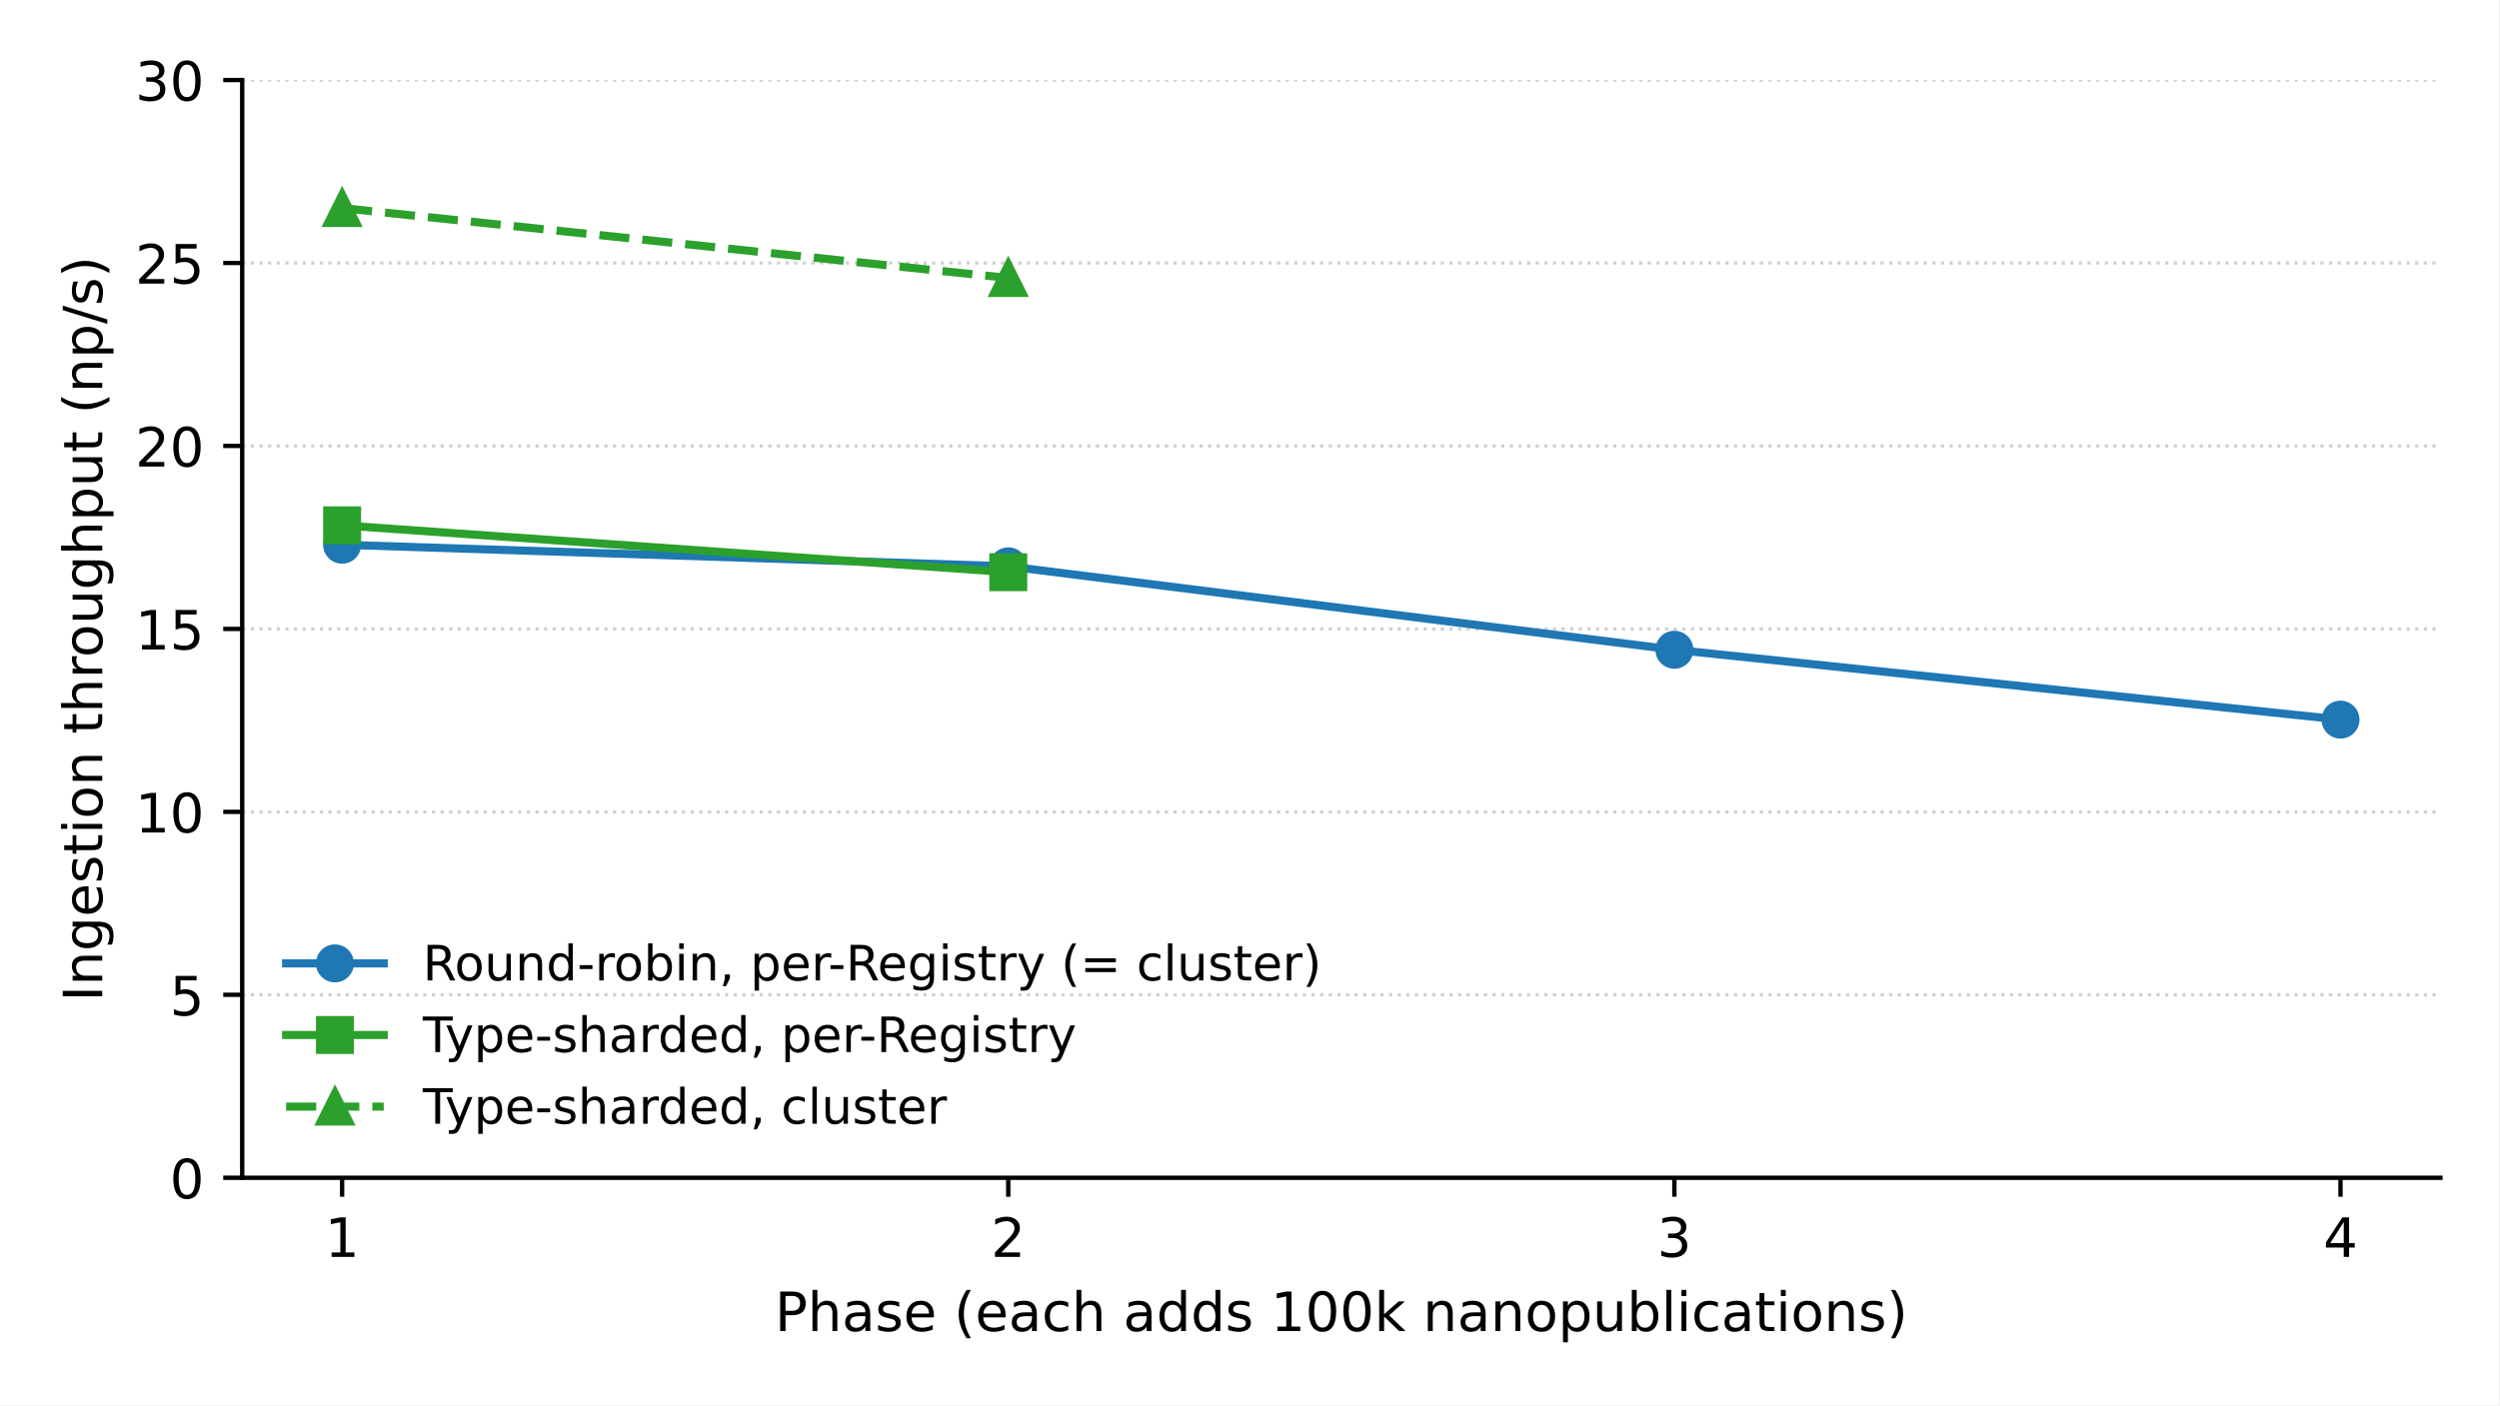
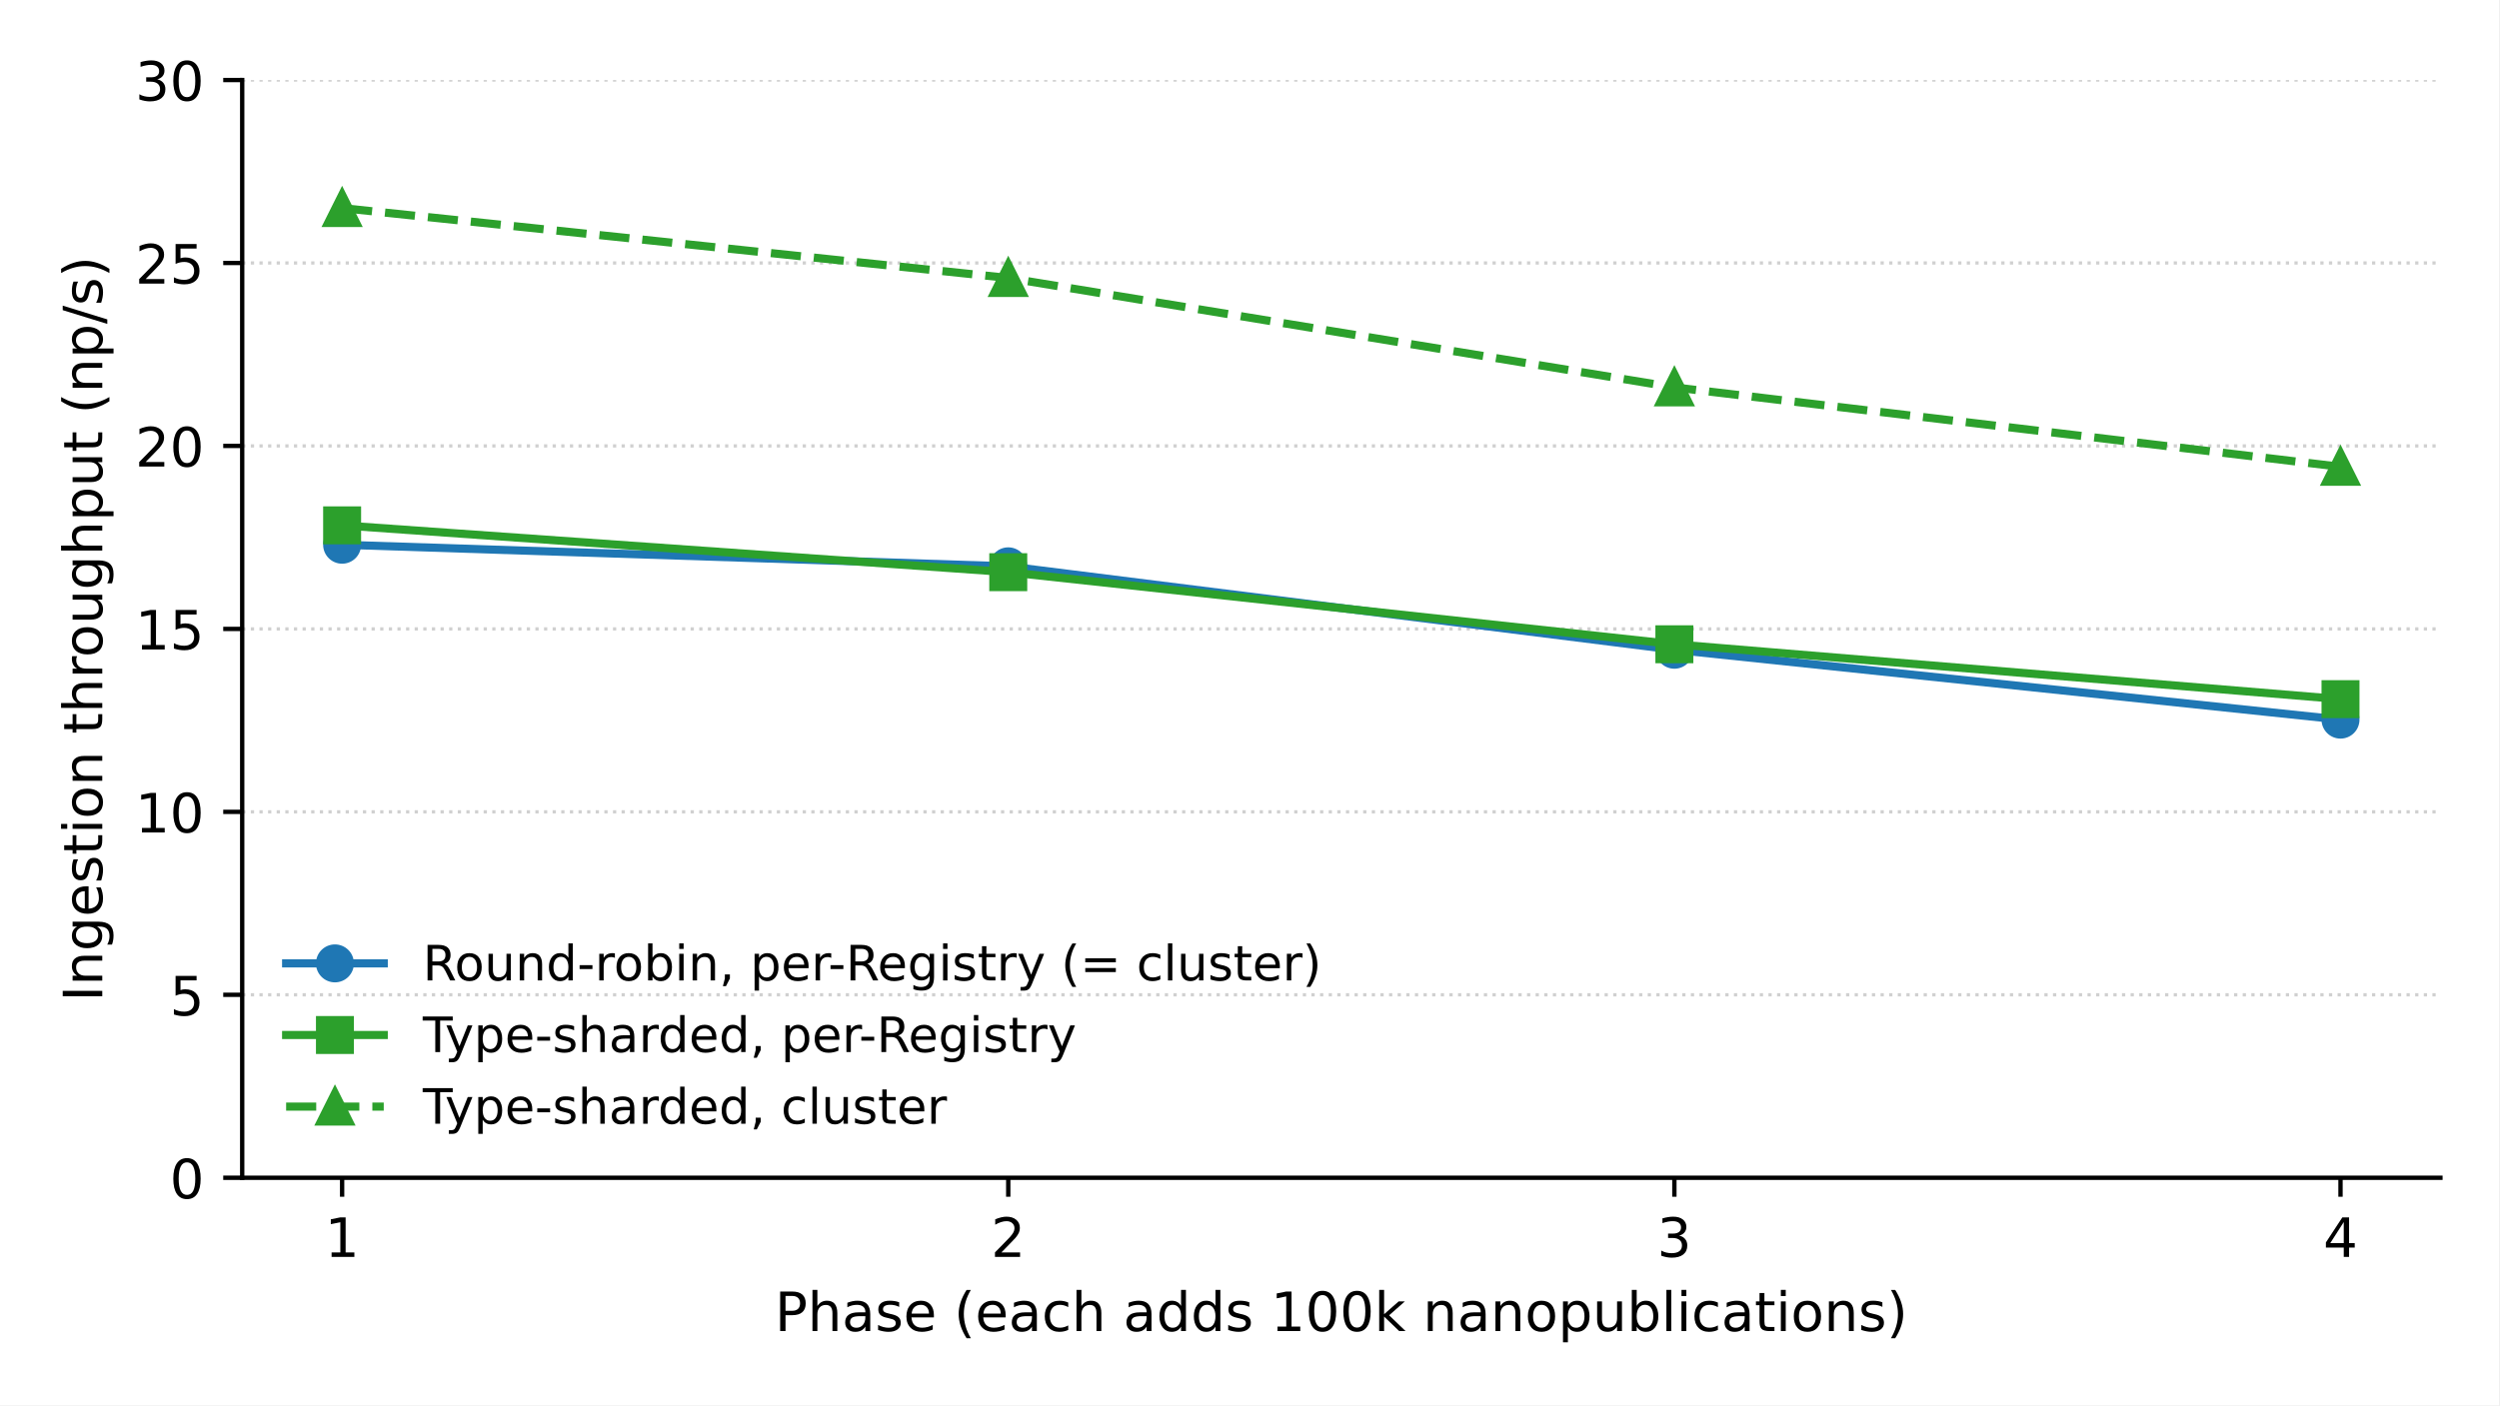
<svg xmlns="http://www.w3.org/2000/svg" xmlns:xlink="http://www.w3.org/1999/xlink" width="460.8pt" height="259.2pt" viewBox="0 0 460.8 259.2" version="1.1">
  <defs>
    <style type="text/css">*{stroke-linejoin: round; stroke-linecap: butt}</style>
  </defs>
  <g id="figure_1">
    <g id="patch_1">
      <path d="M 0 259.2  L 460.8 259.2  L 460.8 0  L 0 0  z " style="fill: #ffffff" />
    </g>
    <g id="axes_1">
      <g id="patch_2">
        <path d="M 44.66 217.24  L 450 217.24  L 450 14.76  L 44.66 14.76  z " style="fill: #ffffff" />
      </g>
      <g id="matplotlib.axis_1">
        <g id="xtick_1">
          <g id="line2d_1">
            <defs>
-               <path id="mf9df4bb911" d="M 0 0  L 0 3.5  " style="stroke: #000000; stroke-width: 0.8" />
-             </defs>
-             <g>
-               <use xlink:href="#mf9df4bb911" x="63.085" y="217.24" style="stroke: #000000; stroke-width: 0.8" />
+               <path id="mc27de981f2" d="M 0 0  L 0 3.5  " style="stroke: #000000; stroke-width: 0.8" />
+             </defs>
+             <g>
+               <use xlink:href="#mc27de981f2" x="63.085" y="217.24" style="stroke: #000000; stroke-width: 0.8" />
            </g>
          </g>
          <g id="text_1">
            <g transform="translate(59.90329 231.8384) scale(0.1 -0.1)">
              <defs>
                <path id="DejaVuSans-31" d="M 794 531  L 1825 531  L 1825 4091  L 703 3866  L 703 4441  L 1819 4666  L 2450 4666  L 2450 531  L 3481 531  L 3481 0  L 794 0  L 794 531  z " transform="scale(0.015625)" />
              </defs>
              <use xlink:href="#DejaVuSans-31" />
            </g>
          </g>
        </g>
        <g id="xtick_2">
          <g id="line2d_2">
            <g>
-               <use xlink:href="#mf9df4bb911" x="185.915" y="217.24" style="stroke: #000000; stroke-width: 0.8" />
+               <use xlink:href="#mc27de981f2" x="185.915" y="217.24" style="stroke: #000000; stroke-width: 0.8" />
            </g>
          </g>
          <g id="text_2">
            <g transform="translate(182.7336 231.8384) scale(0.1 -0.1)">
              <defs>
                <path id="DejaVuSans-32" d="M 1228 531  L 3431 531  L 3431 0  L 469 0  L 469 531  Q 828 903 1448 1529  Q 2069 2156 2228 2338  Q 2531 2678 2651 2914  Q 2772 3150 2772 3378  Q 2772 3750 2511 3984  Q 2250 4219 1831 4219  Q 1534 4219 1204 4116  Q 875 4013 500 3803  L 500 4441  Q 881 4594 1212 4672  Q 1544 4750 1819 4750  Q 2544 4750 2975 4387  Q 3406 4025 3406 3419  Q 3406 3131 3298 2873  Q 3191 2616 2906 2266  Q 2828 2175 2409 1742  Q 1991 1309 1228 531  z " transform="scale(0.015625)" />
              </defs>
              <use xlink:href="#DejaVuSans-32" />
            </g>
          </g>
        </g>
        <g id="xtick_3">
          <g id="line2d_3">
            <g>
-               <use xlink:href="#mf9df4bb911" x="308.745" y="217.24" style="stroke: #000000; stroke-width: 0.8" />
+               <use xlink:href="#mc27de981f2" x="308.745" y="217.24" style="stroke: #000000; stroke-width: 0.8" />
            </g>
          </g>
          <g id="text_3">
            <g transform="translate(305.5639 231.8384) scale(0.1 -0.1)">
              <defs>
                <path id="DejaVuSans-33" d="M 2597 2516  Q 3050 2419 3304 2112  Q 3559 1806 3559 1356  Q 3559 666 3084 287  Q 2609 -91 1734 -91  Q 1441 -91 1130 -33  Q 819 25 488 141  L 488 750  Q 750 597 1062 519  Q 1375 441 1716 441  Q 2309 441 2620 675  Q 2931 909 2931 1356  Q 2931 1769 2642 2001  Q 2353 2234 1838 2234  L 1294 2234  L 1294 2753  L 1863 2753  Q 2328 2753 2575 2939  Q 2822 3125 2822 3475  Q 2822 3834 2567 4026  Q 2313 4219 1838 4219  Q 1578 4219 1281 4162  Q 984 4106 628 3988  L 628 4550  Q 988 4650 1302 4700  Q 1616 4750 1894 4750  Q 2613 4750 3031 4423  Q 3450 4097 3450 3541  Q 3450 3153 3228 2886  Q 3006 2619 2597 2516  z " transform="scale(0.015625)" />
              </defs>
              <use xlink:href="#DejaVuSans-33" />
            </g>
          </g>
        </g>
        <g id="xtick_4">
          <g id="line2d_4">
            <g>
-               <use xlink:href="#mf9df4bb911" x="431.575" y="217.24" style="stroke: #000000; stroke-width: 0.8" />
+               <use xlink:href="#mc27de981f2" x="431.575" y="217.24" style="stroke: #000000; stroke-width: 0.8" />
            </g>
          </g>
          <g id="text_4">
            <g transform="translate(428.3942 231.8384) scale(0.1 -0.1)">
              <defs>
                <path id="DejaVuSans-34" d="M 2419 4116  L 825 1625  L 2419 1625  L 2419 4116  z M 2253 4666  L 3047 4666  L 3047 1625  L 3713 1625  L 3713 1100  L 3047 1100  L 3047 0  L 2419 0  L 2419 1100  L 313 1100  L 313 1709  L 2253 4666  z " transform="scale(0.015625)" />
              </defs>
              <use xlink:href="#DejaVuSans-34" />
            </g>
          </g>
        </g>
        <g id="text_5">
          <g transform="translate(142.8769 245.5166) scale(0.1 -0.1)">
            <defs>
              <path id="DejaVuSans-50" d="M 1259 4147  L 1259 2394  L 2053 2394  Q 2494 2394 2734 2622  Q 2975 2850 2975 3272  Q 2975 3691 2734 3919  Q 2494 4147 2053 4147  L 1259 4147  z M 628 4666  L 2053 4666  Q 2838 4666 3239 4311  Q 3641 3956 3641 3272  Q 3641 2581 3239 2228  Q 2838 1875 2053 1875  L 1259 1875  L 1259 0  L 628 0  L 628 4666  z " transform="scale(0.015625)" />
              <path id="DejaVuSans-68" d="M 3513 2113  L 3513 0  L 2938 0  L 2938 2094  Q 2938 2591 2744 2837  Q 2550 3084 2163 3084  Q 1697 3084 1428 2787  Q 1159 2491 1159 1978  L 1159 0  L 581 0  L 581 4863  L 1159 4863  L 1159 2956  Q 1366 3272 1645 3428  Q 1925 3584 2291 3584  Q 2894 3584 3203 3211  Q 3513 2838 3513 2113  z " transform="scale(0.015625)" />
              <path id="DejaVuSans-61" d="M 2194 1759  Q 1497 1759 1228 1600  Q 959 1441 959 1056  Q 959 750 1161 570  Q 1363 391 1709 391  Q 2188 391 2477 730  Q 2766 1069 2766 1631  L 2766 1759  L 2194 1759  z M 3341 1997  L 3341 0  L 2766 0  L 2766 531  Q 2569 213 2275 61  Q 1981 -91 1556 -91  Q 1019 -91 701 211  Q 384 513 384 1019  Q 384 1609 779 1909  Q 1175 2209 1959 2209  L 2766 2209  L 2766 2266  Q 2766 2663 2505 2880  Q 2244 3097 1772 3097  Q 1472 3097 1187 3025  Q 903 2953 641 2809  L 641 3341  Q 956 3463 1253 3523  Q 1550 3584 1831 3584  Q 2591 3584 2966 3190  Q 3341 2797 3341 1997  z " transform="scale(0.015625)" />
              <path id="DejaVuSans-73" d="M 2834 3397  L 2834 2853  Q 2591 2978 2328 3040  Q 2066 3103 1784 3103  Q 1356 3103 1142 2972  Q 928 2841 928 2578  Q 928 2378 1081 2264  Q 1234 2150 1697 2047  L 1894 2003  Q 2506 1872 2764 1633  Q 3022 1394 3022 966  Q 3022 478 2636 193  Q 2250 -91 1575 -91  Q 1294 -91 989 -36  Q 684 19 347 128  L 347 722  Q 666 556 975 473  Q 1284 391 1588 391  Q 1994 391 2212 530  Q 2431 669 2431 922  Q 2431 1156 2273 1281  Q 2116 1406 1581 1522  L 1381 1569  Q 847 1681 609 1914  Q 372 2147 372 2553  Q 372 3047 722 3315  Q 1072 3584 1716 3584  Q 2034 3584 2315 3537  Q 2597 3491 2834 3397  z " transform="scale(0.015625)" />
              <path id="DejaVuSans-65" d="M 3597 1894  L 3597 1613  L 953 1613  Q 991 1019 1311 708  Q 1631 397 2203 397  Q 2534 397 2845 478  Q 3156 559 3463 722  L 3463 178  Q 3153 47 2828 -22  Q 2503 -91 2169 -91  Q 1331 -91 842 396  Q 353 884 353 1716  Q 353 2575 817 3079  Q 1281 3584 2069 3584  Q 2775 3584 3186 3129  Q 3597 2675 3597 1894  z M 3022 2063  Q 3016 2534 2758 2815  Q 2500 3097 2075 3097  Q 1594 3097 1305 2825  Q 1016 2553 972 2059  L 3022 2063  z " transform="scale(0.015625)" />
              <path id="DejaVuSans-20" transform="scale(0.015625)" />
              <path id="DejaVuSans-28" d="M 1984 4856  Q 1566 4138 1362 3434  Q 1159 2731 1159 2009  Q 1159 1288 1364 580  Q 1569 -128 1984 -844  L 1484 -844  Q 1016 -109 783 600  Q 550 1309 550 2009  Q 550 2706 781 3412  Q 1013 4119 1484 4856  L 1984 4856  z " transform="scale(0.015625)" />
              <path id="DejaVuSans-63" d="M 3122 3366  L 3122 2828  Q 2878 2963 2633 3030  Q 2388 3097 2138 3097  Q 1578 3097 1268 2742  Q 959 2388 959 1747  Q 959 1106 1268 751  Q 1578 397 2138 397  Q 2388 397 2633 464  Q 2878 531 3122 666  L 3122 134  Q 2881 22 2623 -34  Q 2366 -91 2075 -91  Q 1284 -91 818 406  Q 353 903 353 1747  Q 353 2603 823 3093  Q 1294 3584 2113 3584  Q 2378 3584 2631 3529  Q 2884 3475 3122 3366  z " transform="scale(0.015625)" />
              <path id="DejaVuSans-64" d="M 2906 2969  L 2906 4863  L 3481 4863  L 3481 0  L 2906 0  L 2906 525  Q 2725 213 2448 61  Q 2172 -91 1784 -91  Q 1150 -91 751 415  Q 353 922 353 1747  Q 353 2572 751 3078  Q 1150 3584 1784 3584  Q 2172 3584 2448 3432  Q 2725 3281 2906 2969  z M 947 1747  Q 947 1113 1208 752  Q 1469 391 1925 391  Q 2381 391 2643 752  Q 2906 1113 2906 1747  Q 2906 2381 2643 2742  Q 2381 3103 1925 3103  Q 1469 3103 1208 2742  Q 947 2381 947 1747  z " transform="scale(0.015625)" />
              <path id="DejaVuSans-30" d="M 2034 4250  Q 1547 4250 1301 3770  Q 1056 3291 1056 2328  Q 1056 1369 1301 889  Q 1547 409 2034 409  Q 2525 409 2770 889  Q 3016 1369 3016 2328  Q 3016 3291 2770 3770  Q 2525 4250 2034 4250  z M 2034 4750  Q 2819 4750 3233 4129  Q 3647 3509 3647 2328  Q 3647 1150 3233 529  Q 2819 -91 2034 -91  Q 1250 -91 836 529  Q 422 1150 422 2328  Q 422 3509 836 4129  Q 1250 4750 2034 4750  z " transform="scale(0.015625)" />
              <path id="DejaVuSans-6b" d="M 581 4863  L 1159 4863  L 1159 1991  L 2875 3500  L 3609 3500  L 1753 1863  L 3688 0  L 2938 0  L 1159 1709  L 1159 0  L 581 0  L 581 4863  z " transform="scale(0.015625)" />
              <path id="DejaVuSans-6e" d="M 3513 2113  L 3513 0  L 2938 0  L 2938 2094  Q 2938 2591 2744 2837  Q 2550 3084 2163 3084  Q 1697 3084 1428 2787  Q 1159 2491 1159 1978  L 1159 0  L 581 0  L 581 3500  L 1159 3500  L 1159 2956  Q 1366 3272 1645 3428  Q 1925 3584 2291 3584  Q 2894 3584 3203 3211  Q 3513 2838 3513 2113  z " transform="scale(0.015625)" />
              <path id="DejaVuSans-6f" d="M 1959 3097  Q 1497 3097 1228 2736  Q 959 2375 959 1747  Q 959 1119 1226 758  Q 1494 397 1959 397  Q 2419 397 2687 759  Q 2956 1122 2956 1747  Q 2956 2369 2687 2733  Q 2419 3097 1959 3097  z M 1959 3584  Q 2709 3584 3137 3096  Q 3566 2609 3566 1747  Q 3566 888 3137 398  Q 2709 -91 1959 -91  Q 1206 -91 779 398  Q 353 888 353 1747  Q 353 2609 779 3096  Q 1206 3584 1959 3584  z " transform="scale(0.015625)" />
              <path id="DejaVuSans-70" d="M 1159 525  L 1159 -1331  L 581 -1331  L 581 3500  L 1159 3500  L 1159 2969  Q 1341 3281 1617 3432  Q 1894 3584 2278 3584  Q 2916 3584 3314 3078  Q 3713 2572 3713 1747  Q 3713 922 3314 415  Q 2916 -91 2278 -91  Q 1894 -91 1617 61  Q 1341 213 1159 525  z M 3116 1747  Q 3116 2381 2855 2742  Q 2594 3103 2138 3103  Q 1681 3103 1420 2742  Q 1159 2381 1159 1747  Q 1159 1113 1420 752  Q 1681 391 2138 391  Q 2594 391 2855 752  Q 3116 1113 3116 1747  z " transform="scale(0.015625)" />
              <path id="DejaVuSans-75" d="M 544 1381  L 544 3500  L 1119 3500  L 1119 1403  Q 1119 906 1312 657  Q 1506 409 1894 409  Q 2359 409 2629 706  Q 2900 1003 2900 1516  L 2900 3500  L 3475 3500  L 3475 0  L 2900 0  L 2900 538  Q 2691 219 2414 64  Q 2138 -91 1772 -91  Q 1169 -91 856 284  Q 544 659 544 1381  z M 1991 3584  L 1991 3584  z " transform="scale(0.015625)" />
              <path id="DejaVuSans-62" d="M 3116 1747  Q 3116 2381 2855 2742  Q 2594 3103 2138 3103  Q 1681 3103 1420 2742  Q 1159 2381 1159 1747  Q 1159 1113 1420 752  Q 1681 391 2138 391  Q 2594 391 2855 752  Q 3116 1113 3116 1747  z M 1159 2969  Q 1341 3281 1617 3432  Q 1894 3584 2278 3584  Q 2916 3584 3314 3078  Q 3713 2572 3713 1747  Q 3713 922 3314 415  Q 2916 -91 2278 -91  Q 1894 -91 1617 61  Q 1341 213 1159 525  L 1159 0  L 581 0  L 581 4863  L 1159 4863  L 1159 2969  z " transform="scale(0.015625)" />
              <path id="DejaVuSans-6c" d="M 603 4863  L 1178 4863  L 1178 0  L 603 0  L 603 4863  z " transform="scale(0.015625)" />
              <path id="DejaVuSans-69" d="M 603 3500  L 1178 3500  L 1178 0  L 603 0  L 603 3500  z M 603 4863  L 1178 4863  L 1178 4134  L 603 4134  L 603 4863  z " transform="scale(0.015625)" />
              <path id="DejaVuSans-74" d="M 1172 4494  L 1172 3500  L 2356 3500  L 2356 3053  L 1172 3053  L 1172 1153  Q 1172 725 1289 603  Q 1406 481 1766 481  L 2356 481  L 2356 0  L 1766 0  Q 1100 0 847 248  Q 594 497 594 1153  L 594 3053  L 172 3053  L 172 3500  L 594 3500  L 594 4494  L 1172 4494  z " transform="scale(0.015625)" />
              <path id="DejaVuSans-29" d="M 513 4856  L 1013 4856  Q 1481 4119 1714 3412  Q 1947 2706 1947 2009  Q 1947 1309 1714 600  Q 1481 -109 1013 -844  L 513 -844  Q 928 -128 1133 580  Q 1338 1288 1338 2009  Q 1338 2731 1133 3434  Q 928 4138 513 4856  z " transform="scale(0.015625)" />
            </defs>
            <use xlink:href="#DejaVuSans-50" />
            <use xlink:href="#DejaVuSans-68" transform="translate(60.30273 0)" />
            <use xlink:href="#DejaVuSans-61" transform="translate(123.6816 0)" />
            <use xlink:href="#DejaVuSans-73" transform="translate(184.9609 0)" />
            <use xlink:href="#DejaVuSans-65" transform="translate(237.0605 0)" />
            <use xlink:href="#DejaVuSans-20" transform="translate(298.584 0)" />
            <use xlink:href="#DejaVuSans-28" transform="translate(330.3711 0)" />
            <use xlink:href="#DejaVuSans-65" transform="translate(369.3848 0)" />
            <use xlink:href="#DejaVuSans-61" transform="translate(430.9082 0)" />
            <use xlink:href="#DejaVuSans-63" transform="translate(492.1875 0)" />
            <use xlink:href="#DejaVuSans-68" transform="translate(547.168 0)" />
            <use xlink:href="#DejaVuSans-20" transform="translate(610.5469 0)" />
            <use xlink:href="#DejaVuSans-61" transform="translate(642.334 0)" />
            <use xlink:href="#DejaVuSans-64" transform="translate(703.6133 0)" />
            <use xlink:href="#DejaVuSans-64" transform="translate(767.0898 0)" />
            <use xlink:href="#DejaVuSans-73" transform="translate(830.5664 0)" />
            <use xlink:href="#DejaVuSans-20" transform="translate(882.666 0)" />
            <use xlink:href="#DejaVuSans-31" transform="translate(914.4531 0)" />
            <use xlink:href="#DejaVuSans-30" transform="translate(978.0762 0)" />
            <use xlink:href="#DejaVuSans-30" transform="translate(1041.699 0)" />
            <use xlink:href="#DejaVuSans-6b" transform="translate(1105.322 0)" />
            <use xlink:href="#DejaVuSans-20" transform="translate(1163.232 0)" />
            <use xlink:href="#DejaVuSans-6e" transform="translate(1195.02 0)" />
            <use xlink:href="#DejaVuSans-61" transform="translate(1258.398 0)" />
            <use xlink:href="#DejaVuSans-6e" transform="translate(1319.678 0)" />
            <use xlink:href="#DejaVuSans-6f" transform="translate(1383.057 0)" />
            <use xlink:href="#DejaVuSans-70" transform="translate(1444.238 0)" />
            <use xlink:href="#DejaVuSans-75" transform="translate(1507.715 0)" />
            <use xlink:href="#DejaVuSans-62" transform="translate(1571.094 0)" />
            <use xlink:href="#DejaVuSans-6c" transform="translate(1634.57 0)" />
            <use xlink:href="#DejaVuSans-69" transform="translate(1662.354 0)" />
            <use xlink:href="#DejaVuSans-63" transform="translate(1690.137 0)" />
            <use xlink:href="#DejaVuSans-61" transform="translate(1745.117 0)" />
            <use xlink:href="#DejaVuSans-74" transform="translate(1806.396 0)" />
            <use xlink:href="#DejaVuSans-69" transform="translate(1845.605 0)" />
            <use xlink:href="#DejaVuSans-6f" transform="translate(1873.389 0)" />
            <use xlink:href="#DejaVuSans-6e" transform="translate(1934.57 0)" />
            <use xlink:href="#DejaVuSans-73" transform="translate(1997.949 0)" />
            <use xlink:href="#DejaVuSans-29" transform="translate(2050.049 0)" />
          </g>
        </g>
      </g>
      <g id="matplotlib.axis_2">
        <g id="ytick_1">
          <g id="line2d_5">
-             <path d="M 44.66 217.24  L 450 217.24  " clip-path="url(#p69d60e2bae)" style="fill: none; stroke-dasharray: 0.6,0.99; stroke-dashoffset: 0; stroke: #b0b0b0; stroke-opacity: 0.6; stroke-width: 0.6" />
+             <path d="M 44.66 217.24  L 450 217.24  " clip-path="url(#p8d5cbfcfb1)" style="fill: none; stroke-dasharray: 0.6,0.99; stroke-dashoffset: 0; stroke: #b0b0b0; stroke-opacity: 0.6; stroke-width: 0.6" />
          </g>
          <g id="line2d_6">
            <defs>
-               <path id="m7efb189cf4" d="M 0 0  L -3.5 0  " style="stroke: #000000; stroke-width: 0.8" />
-             </defs>
-             <g>
-               <use xlink:href="#m7efb189cf4" x="44.66" y="217.24" style="stroke: #000000; stroke-width: 0.8" />
+               <path id="m006fb1b60b" d="M 0 0  L -3.5 0  " style="stroke: #000000; stroke-width: 0.8" />
+             </defs>
+             <g>
+               <use xlink:href="#m006fb1b60b" x="44.66" y="217.24" style="stroke: #000000; stroke-width: 0.8" />
            </g>
          </g>
          <g id="text_6">
            <g transform="translate(31.2975 221.0392) scale(0.1 -0.1)">
              <use xlink:href="#DejaVuSans-30" />
            </g>
          </g>
        </g>
        <g id="ytick_2">
          <g id="line2d_7">
-             <path d="M 44.66 183.493  L 450 183.493  " clip-path="url(#p69d60e2bae)" style="fill: none; stroke-dasharray: 0.6,0.99; stroke-dashoffset: 0; stroke: #b0b0b0; stroke-opacity: 0.6; stroke-width: 0.6" />
+             <path d="M 44.66 183.493  L 450 183.493  " clip-path="url(#p8d5cbfcfb1)" style="fill: none; stroke-dasharray: 0.6,0.99; stroke-dashoffset: 0; stroke: #b0b0b0; stroke-opacity: 0.6; stroke-width: 0.6" />
          </g>
          <g id="line2d_8">
            <g>
-               <use xlink:href="#m7efb189cf4" x="44.66" y="183.493" style="stroke: #000000; stroke-width: 0.8" />
+               <use xlink:href="#m006fb1b60b" x="44.66" y="183.493" style="stroke: #000000; stroke-width: 0.8" />
            </g>
          </g>
          <g id="text_7">
            <g transform="translate(31.2975 187.2926) scale(0.1 -0.1)">
              <defs>
                <path id="DejaVuSans-35" d="M 691 4666  L 3169 4666  L 3169 4134  L 1269 4134  L 1269 2991  Q 1406 3038 1543 3061  Q 1681 3084 1819 3084  Q 2600 3084 3056 2656  Q 3513 2228 3513 1497  Q 3513 744 3044 326  Q 2575 -91 1722 -91  Q 1428 -91 1123 -41  Q 819 9 494 109  L 494 744  Q 775 591 1075 516  Q 1375 441 1709 441  Q 2250 441 2565 725  Q 2881 1009 2881 1497  Q 2881 1984 2565 2268  Q 2250 2553 1709 2553  Q 1456 2553 1204 2497  Q 953 2441 691 2322  L 691 4666  z " transform="scale(0.015625)" />
              </defs>
              <use xlink:href="#DejaVuSans-35" />
            </g>
          </g>
        </g>
        <g id="ytick_3">
          <g id="line2d_9">
-             <path d="M 44.66 149.747  L 450 149.747  " clip-path="url(#p69d60e2bae)" style="fill: none; stroke-dasharray: 0.6,0.99; stroke-dashoffset: 0; stroke: #b0b0b0; stroke-opacity: 0.6; stroke-width: 0.6" />
+             <path d="M 44.66 149.747  L 450 149.747  " clip-path="url(#p8d5cbfcfb1)" style="fill: none; stroke-dasharray: 0.6,0.99; stroke-dashoffset: 0; stroke: #b0b0b0; stroke-opacity: 0.6; stroke-width: 0.6" />
          </g>
          <g id="line2d_10">
            <g>
-               <use xlink:href="#m7efb189cf4" x="44.66" y="149.747" style="stroke: #000000; stroke-width: 0.8" />
+               <use xlink:href="#m006fb1b60b" x="44.66" y="149.747" style="stroke: #000000; stroke-width: 0.8" />
            </g>
          </g>
          <g id="text_8">
            <g transform="translate(24.935 153.5459) scale(0.1 -0.1)">
              <use xlink:href="#DejaVuSans-31" />
              <use xlink:href="#DejaVuSans-30" transform="translate(63.62305 0)" />
            </g>
          </g>
        </g>
        <g id="ytick_4">
          <g id="line2d_11">
-             <path d="M 44.66 116  L 450 116  " clip-path="url(#p69d60e2bae)" style="fill: none; stroke-dasharray: 0.6,0.99; stroke-dashoffset: 0; stroke: #b0b0b0; stroke-opacity: 0.6; stroke-width: 0.6" />
+             <path d="M 44.66 116  L 450 116  " clip-path="url(#p8d5cbfcfb1)" style="fill: none; stroke-dasharray: 0.6,0.99; stroke-dashoffset: 0; stroke: #b0b0b0; stroke-opacity: 0.6; stroke-width: 0.6" />
          </g>
          <g id="line2d_12">
            <g>
-               <use xlink:href="#m7efb189cf4" x="44.66" y="116" style="stroke: #000000; stroke-width: 0.8" />
+               <use xlink:href="#m006fb1b60b" x="44.66" y="116" style="stroke: #000000; stroke-width: 0.8" />
            </g>
          </g>
          <g id="text_9">
            <g transform="translate(24.935 119.7992) scale(0.1 -0.1)">
              <use xlink:href="#DejaVuSans-31" />
              <use xlink:href="#DejaVuSans-35" transform="translate(63.62305 0)" />
            </g>
          </g>
        </g>
        <g id="ytick_5">
          <g id="line2d_13">
-             <path d="M 44.66 82.253  L 450 82.253  " clip-path="url(#p69d60e2bae)" style="fill: none; stroke-dasharray: 0.6,0.99; stroke-dashoffset: 0; stroke: #b0b0b0; stroke-opacity: 0.6; stroke-width: 0.6" />
+             <path d="M 44.66 82.253  L 450 82.253  " clip-path="url(#p8d5cbfcfb1)" style="fill: none; stroke-dasharray: 0.6,0.99; stroke-dashoffset: 0; stroke: #b0b0b0; stroke-opacity: 0.6; stroke-width: 0.6" />
          </g>
          <g id="line2d_14">
            <g>
-               <use xlink:href="#m7efb189cf4" x="44.66" y="82.253" style="stroke: #000000; stroke-width: 0.8" />
+               <use xlink:href="#m006fb1b60b" x="44.66" y="82.253" style="stroke: #000000; stroke-width: 0.8" />
            </g>
          </g>
          <g id="text_10">
            <g transform="translate(24.935 86.05255) scale(0.1 -0.1)">
              <use xlink:href="#DejaVuSans-32" />
              <use xlink:href="#DejaVuSans-30" transform="translate(63.62305 0)" />
            </g>
          </g>
        </g>
        <g id="ytick_6">
          <g id="line2d_15">
-             <path d="M 44.66 48.507  L 450 48.507  " clip-path="url(#p69d60e2bae)" style="fill: none; stroke-dasharray: 0.6,0.99; stroke-dashoffset: 0; stroke: #b0b0b0; stroke-opacity: 0.6; stroke-width: 0.6" />
+             <path d="M 44.66 48.507  L 450 48.507  " clip-path="url(#p8d5cbfcfb1)" style="fill: none; stroke-dasharray: 0.6,0.99; stroke-dashoffset: 0; stroke: #b0b0b0; stroke-opacity: 0.6; stroke-width: 0.6" />
          </g>
          <g id="line2d_16">
            <g>
-               <use xlink:href="#m7efb189cf4" x="44.66" y="48.507" style="stroke: #000000; stroke-width: 0.8" />
+               <use xlink:href="#m006fb1b60b" x="44.66" y="48.507" style="stroke: #000000; stroke-width: 0.8" />
            </g>
          </g>
          <g id="text_11">
            <g transform="translate(24.935 52.30589) scale(0.1 -0.1)">
              <use xlink:href="#DejaVuSans-32" />
              <use xlink:href="#DejaVuSans-35" transform="translate(63.62305 0)" />
            </g>
          </g>
        </g>
        <g id="ytick_7">
          <g id="line2d_17">
-             <path d="M 44.66 14.76  L 450 14.76  " clip-path="url(#p69d60e2bae)" style="fill: none; stroke-dasharray: 0.6,0.99; stroke-dashoffset: 0; stroke: #b0b0b0; stroke-opacity: 0.6; stroke-width: 0.6" />
+             <path d="M 44.66 14.76  L 450 14.76  " clip-path="url(#p8d5cbfcfb1)" style="fill: none; stroke-dasharray: 0.6,0.99; stroke-dashoffset: 0; stroke: #b0b0b0; stroke-opacity: 0.6; stroke-width: 0.6" />
          </g>
          <g id="line2d_18">
            <g>
-               <use xlink:href="#m7efb189cf4" x="44.66" y="14.76" style="stroke: #000000; stroke-width: 0.8" />
+               <use xlink:href="#m006fb1b60b" x="44.66" y="14.76" style="stroke: #000000; stroke-width: 0.8" />
            </g>
          </g>
          <g id="text_12">
            <g transform="translate(24.935 18.55922) scale(0.1 -0.1)">
              <use xlink:href="#DejaVuSans-33" />
              <use xlink:href="#DejaVuSans-30" transform="translate(63.62305 0)" />
            </g>
          </g>
        </g>
        <g id="text_13">
          <g transform="translate(18.85531 184.7344) rotate(-90) scale(0.1 -0.1)">
            <defs>
              <path id="DejaVuSans-49" d="M 628 4666  L 1259 4666  L 1259 0  L 628 0  L 628 4666  z " transform="scale(0.015625)" />
              <path id="DejaVuSans-67" d="M 2906 1791  Q 2906 2416 2648 2759  Q 2391 3103 1925 3103  Q 1463 3103 1205 2759  Q 947 2416 947 1791  Q 947 1169 1205 825  Q 1463 481 1925 481  Q 2391 481 2648 825  Q 2906 1169 2906 1791  z M 3481 434  Q 3481 -459 3084 -895  Q 2688 -1331 1869 -1331  Q 1566 -1331 1297 -1286  Q 1028 -1241 775 -1147  L 775 -588  Q 1028 -725 1275 -790  Q 1522 -856 1778 -856  Q 2344 -856 2625 -561  Q 2906 -266 2906 331  L 2906 616  Q 2728 306 2450 153  Q 2172 0 1784 0  Q 1141 0 747 490  Q 353 981 353 1791  Q 353 2603 747 3093  Q 1141 3584 1784 3584  Q 2172 3584 2450 3431  Q 2728 3278 2906 2969  L 2906 3500  L 3481 3500  L 3481 434  z " transform="scale(0.015625)" />
              <path id="DejaVuSans-72" d="M 2631 2963  Q 2534 3019 2420 3045  Q 2306 3072 2169 3072  Q 1681 3072 1420 2755  Q 1159 2438 1159 1844  L 1159 0  L 581 0  L 581 3500  L 1159 3500  L 1159 2956  Q 1341 3275 1631 3429  Q 1922 3584 2338 3584  Q 2397 3584 2469 3576  Q 2541 3569 2628 3553  L 2631 2963  z " transform="scale(0.015625)" />
              <path id="DejaVuSans-2f" d="M 1625 4666  L 2156 4666  L 531 -594  L 0 -594  L 1625 4666  z " transform="scale(0.015625)" />
            </defs>
            <use xlink:href="#DejaVuSans-49" />
            <use xlink:href="#DejaVuSans-6e" transform="translate(29.49219 0)" />
            <use xlink:href="#DejaVuSans-67" transform="translate(92.87109 0)" />
            <use xlink:href="#DejaVuSans-65" transform="translate(156.3477 0)" />
            <use xlink:href="#DejaVuSans-73" transform="translate(217.8711 0)" />
            <use xlink:href="#DejaVuSans-74" transform="translate(269.9707 0)" />
            <use xlink:href="#DejaVuSans-69" transform="translate(309.1797 0)" />
            <use xlink:href="#DejaVuSans-6f" transform="translate(336.9629 0)" />
            <use xlink:href="#DejaVuSans-6e" transform="translate(398.1445 0)" />
            <use xlink:href="#DejaVuSans-20" transform="translate(461.5234 0)" />
            <use xlink:href="#DejaVuSans-74" transform="translate(493.3105 0)" />
            <use xlink:href="#DejaVuSans-68" transform="translate(532.5195 0)" />
            <use xlink:href="#DejaVuSans-72" transform="translate(595.8984 0)" />
            <use xlink:href="#DejaVuSans-6f" transform="translate(634.7617 0)" />
            <use xlink:href="#DejaVuSans-75" transform="translate(695.9434 0)" />
            <use xlink:href="#DejaVuSans-67" transform="translate(759.3223 0)" />
            <use xlink:href="#DejaVuSans-68" transform="translate(822.7988 0)" />
            <use xlink:href="#DejaVuSans-70" transform="translate(886.1777 0)" />
            <use xlink:href="#DejaVuSans-75" transform="translate(949.6543 0)" />
            <use xlink:href="#DejaVuSans-74" transform="translate(1013.033 0)" />
            <use xlink:href="#DejaVuSans-20" transform="translate(1052.242 0)" />
            <use xlink:href="#DejaVuSans-28" transform="translate(1084.029 0)" />
            <use xlink:href="#DejaVuSans-6e" transform="translate(1123.043 0)" />
            <use xlink:href="#DejaVuSans-70" transform="translate(1186.422 0)" />
            <use xlink:href="#DejaVuSans-2f" transform="translate(1249.898 0)" />
            <use xlink:href="#DejaVuSans-73" transform="translate(1283.59 0)" />
            <use xlink:href="#DejaVuSans-29" transform="translate(1335.689 0)" />
          </g>
        </g>
      </g>
      <g id="line2d_19">
-         <path d="M 63.085 100.477  L 185.915 104.459  L 308.745 119.847  L 431.575 132.738  " clip-path="url(#p69d60e2bae)" style="fill: none; stroke: #1f77b4; stroke-width: 1.5; stroke-linecap: square" />
+         <path d="M 63.085 100.477  L 185.915 104.459  L 308.745 119.847  L 431.575 132.738  " clip-path="url(#p8d5cbfcfb1)" style="fill: none; stroke: #1f77b4; stroke-width: 1.5; stroke-linecap: square" />
        <defs>
-           <path id="m4b3346e220" d="M 0 3  C 0.796 3 1.559 2.684 2.121 2.121  C 2.684 1.559 3 0.796 3 0  C 3 -0.796 2.684 -1.559 2.121 -2.121  C 1.559 -2.684 0.796 -3 0 -3  C -0.796 -3 -1.559 -2.684 -2.121 -2.121  C -2.684 -1.559 -3 -0.796 -3 0  C -3 0.796 -2.684 1.559 -2.121 2.121  C -1.559 2.684 -0.796 3 0 3  z " style="stroke: #1f77b4" />
+           <path id="m1bd7e105ee" d="M 0 3  C 0.796 3 1.559 2.684 2.121 2.121  C 2.684 1.559 3 0.796 3 0  C 3 -0.796 2.684 -1.559 2.121 -2.121  C 1.559 -2.684 0.796 -3 0 -3  C -0.796 -3 -1.559 -2.684 -2.121 -2.121  C -2.684 -1.559 -3 -0.796 -3 0  C -3 0.796 -2.684 1.559 -2.121 2.121  C -1.559 2.684 -0.796 3 0 3  z " style="stroke: #1f77b4" />
        </defs>
-         <g clip-path="url(#p69d60e2bae)">
-           <use xlink:href="#m4b3346e220" x="63.085" y="100.477" style="fill: #1f77b4; stroke: #1f77b4" />
-           <use xlink:href="#m4b3346e220" x="185.915" y="104.459" style="fill: #1f77b4; stroke: #1f77b4" />
-           <use xlink:href="#m4b3346e220" x="308.745" y="119.847" style="fill: #1f77b4; stroke: #1f77b4" />
-           <use xlink:href="#m4b3346e220" x="431.575" y="132.738" style="fill: #1f77b4; stroke: #1f77b4" />
+         <g clip-path="url(#p8d5cbfcfb1)">
+           <use xlink:href="#m1bd7e105ee" x="63.085" y="100.477" style="fill: #1f77b4; stroke: #1f77b4" />
+           <use xlink:href="#m1bd7e105ee" x="185.915" y="104.459" style="fill: #1f77b4; stroke: #1f77b4" />
+           <use xlink:href="#m1bd7e105ee" x="308.745" y="119.847" style="fill: #1f77b4; stroke: #1f77b4" />
+           <use xlink:href="#m1bd7e105ee" x="431.575" y="132.738" style="fill: #1f77b4; stroke: #1f77b4" />
        </g>
      </g>
      <g id="line2d_20">
-         <path d="M 63.085 96.899  L 185.915 105.539  " clip-path="url(#p69d60e2bae)" style="fill: none; stroke: #2ca02c; stroke-width: 1.5; stroke-linecap: square" />
+         <path d="M 63.085 96.899  L 185.915 105.539  L 308.745 118.835  L 431.575 128.959  " clip-path="url(#p8d5cbfcfb1)" style="fill: none; stroke: #2ca02c; stroke-width: 1.5; stroke-linecap: square" />
        <defs>
-           <path id="m38dea6e7f6" d="M -3 3  L 3 3  L 3 -3  L -3 -3  z " style="stroke: #2ca02c; stroke-linejoin: miter" />
+           <path id="md2e699f550" d="M -3 3  L 3 3  L 3 -3  L -3 -3  z " style="stroke: #2ca02c; stroke-linejoin: miter" />
        </defs>
-         <g clip-path="url(#p69d60e2bae)">
-           <use xlink:href="#m38dea6e7f6" x="63.085" y="96.899" style="fill: #2ca02c; stroke: #2ca02c; stroke-linejoin: miter" />
-           <use xlink:href="#m38dea6e7f6" x="185.915" y="105.539" style="fill: #2ca02c; stroke: #2ca02c; stroke-linejoin: miter" />
+         <g clip-path="url(#p8d5cbfcfb1)">
+           <use xlink:href="#md2e699f550" x="63.085" y="96.899" style="fill: #2ca02c; stroke: #2ca02c; stroke-linejoin: miter" />
+           <use xlink:href="#md2e699f550" x="185.915" y="105.539" style="fill: #2ca02c; stroke: #2ca02c; stroke-linejoin: miter" />
+           <use xlink:href="#md2e699f550" x="308.745" y="118.835" style="fill: #2ca02c; stroke: #2ca02c; stroke-linejoin: miter" />
+           <use xlink:href="#md2e699f550" x="431.575" y="128.959" style="fill: #2ca02c; stroke: #2ca02c; stroke-linejoin: miter" />
        </g>
      </g>
      <g id="line2d_21">
-         <path d="M 63.085 38.383  L 185.915 51.274  " clip-path="url(#p69d60e2bae)" style="fill: none; stroke-dasharray: 5.55,2.4; stroke-dashoffset: 0; stroke: #2ca02c; stroke-width: 1.5" />
+         <path d="M 63.085 38.383  L 185.915 51.274  L 308.745 71.454  L 431.575 86.1  " clip-path="url(#p8d5cbfcfb1)" style="fill: none; stroke-dasharray: 5.55,2.4; stroke-dashoffset: 0; stroke: #2ca02c; stroke-width: 1.5" />
        <defs>
-           <path id="m56dca5e547" d="M 0 -3  L -3 3  L 3 3  z " style="stroke: #2ca02c; stroke-linejoin: miter" />
+           <path id="m1a9fc5ce58" d="M 0 -3  L -3 3  L 3 3  z " style="stroke: #2ca02c; stroke-linejoin: miter" />
        </defs>
-         <g clip-path="url(#p69d60e2bae)">
-           <use xlink:href="#m56dca5e547" x="63.085" y="38.383" style="fill: #2ca02c; stroke: #2ca02c; stroke-linejoin: miter" />
-           <use xlink:href="#m56dca5e547" x="185.915" y="51.274" style="fill: #2ca02c; stroke: #2ca02c; stroke-linejoin: miter" />
+         <g clip-path="url(#p8d5cbfcfb1)">
+           <use xlink:href="#m1a9fc5ce58" x="63.085" y="38.383" style="fill: #2ca02c; stroke: #2ca02c; stroke-linejoin: miter" />
+           <use xlink:href="#m1a9fc5ce58" x="185.915" y="51.274" style="fill: #2ca02c; stroke: #2ca02c; stroke-linejoin: miter" />
+           <use xlink:href="#m1a9fc5ce58" x="308.745" y="71.454" style="fill: #2ca02c; stroke: #2ca02c; stroke-linejoin: miter" />
+           <use xlink:href="#m1a9fc5ce58" x="431.575" y="86.1" style="fill: #2ca02c; stroke: #2ca02c; stroke-linejoin: miter" />
        </g>
      </g>
      <g id="patch_3">
        <path d="M 44.66 217.24  L 44.66 14.76  " style="fill: none; stroke: #000000; stroke-width: 0.8; stroke-linejoin: miter; stroke-linecap: square" />
      </g>
      <g id="patch_4">
        <path d="M 44.66 217.24  L 450 217.24  " style="fill: none; stroke: #000000; stroke-width: 0.8; stroke-linejoin: miter; stroke-linecap: square" />
      </g>
      <g id="legend_1">
        <g id="line2d_22">
          <path d="M 52.76 177.698  L 61.76 177.698  L 70.76 177.698  " style="fill: none; stroke: #1f77b4; stroke-width: 1.5; stroke-linecap: square" />
          <g>
-             <use xlink:href="#m4b3346e220" x="61.76" y="177.698" style="fill: #1f77b4; stroke: #1f77b4" />
+             <use xlink:href="#m1bd7e105ee" x="61.76" y="177.698" style="fill: #1f77b4; stroke: #1f77b4" />
          </g>
        </g>
        <g id="text_14">
          <g transform="translate(77.96 180.8477) scale(0.09 -0.09)">
            <defs>
              <path id="DejaVuSans-52" d="M 2841 2188  Q 3044 2119 3236 1894  Q 3428 1669 3622 1275  L 4263 0  L 3584 0  L 2988 1197  Q 2756 1666 2539 1819  Q 2322 1972 1947 1972  L 1259 1972  L 1259 0  L 628 0  L 628 4666  L 2053 4666  Q 2853 4666 3247 4331  Q 3641 3997 3641 3322  Q 3641 2881 3436 2590  Q 3231 2300 2841 2188  z M 1259 4147  L 1259 2491  L 2053 2491  Q 2509 2491 2742 2702  Q 2975 2913 2975 3322  Q 2975 3731 2742 3939  Q 2509 4147 2053 4147  L 1259 4147  z " transform="scale(0.015625)" />
              <path id="DejaVuSans-2d" d="M 313 2009  L 1997 2009  L 1997 1497  L 313 1497  L 313 2009  z " transform="scale(0.015625)" />
              <path id="DejaVuSans-2c" d="M 750 794  L 1409 794  L 1409 256  L 897 -744  L 494 -744  L 750 256  L 750 794  z " transform="scale(0.015625)" />
              <path id="DejaVuSans-79" d="M 2059 -325  Q 1816 -950 1584 -1140  Q 1353 -1331 966 -1331  L 506 -1331  L 506 -850  L 844 -850  Q 1081 -850 1212 -737  Q 1344 -625 1503 -206  L 1606 56  L 191 3500  L 800 3500  L 1894 763  L 2988 3500  L 3597 3500  L 2059 -325  z " transform="scale(0.015625)" />
              <path id="DejaVuSans-3d" d="M 678 2906  L 4684 2906  L 4684 2381  L 678 2381  L 678 2906  z M 678 1631  L 4684 1631  L 4684 1100  L 678 1100  L 678 1631  z " transform="scale(0.015625)" />
            </defs>
            <use xlink:href="#DejaVuSans-52" />
            <use xlink:href="#DejaVuSans-6f" transform="translate(64.98242 0)" />
            <use xlink:href="#DejaVuSans-75" transform="translate(126.1641 0)" />
            <use xlink:href="#DejaVuSans-6e" transform="translate(189.543 0)" />
            <use xlink:href="#DejaVuSans-64" transform="translate(252.9219 0)" />
            <use xlink:href="#DejaVuSans-2d" transform="translate(316.3984 0)" />
            <use xlink:href="#DejaVuSans-72" transform="translate(352.4824 0)" />
            <use xlink:href="#DejaVuSans-6f" transform="translate(391.3457 0)" />
            <use xlink:href="#DejaVuSans-62" transform="translate(452.5273 0)" />
            <use xlink:href="#DejaVuSans-69" transform="translate(516.0039 0)" />
            <use xlink:href="#DejaVuSans-6e" transform="translate(543.7871 0)" />
            <use xlink:href="#DejaVuSans-2c" transform="translate(607.166 0)" />
            <use xlink:href="#DejaVuSans-20" transform="translate(638.9531 0)" />
            <use xlink:href="#DejaVuSans-70" transform="translate(670.7402 0)" />
            <use xlink:href="#DejaVuSans-65" transform="translate(734.2168 0)" />
            <use xlink:href="#DejaVuSans-72" transform="translate(795.7402 0)" />
            <use xlink:href="#DejaVuSans-2d" transform="translate(830.4785 0)" />
            <use xlink:href="#DejaVuSans-52" transform="translate(866.5625 0)" />
            <use xlink:href="#DejaVuSans-65" transform="translate(931.5449 0)" />
            <use xlink:href="#DejaVuSans-67" transform="translate(993.0684 0)" />
            <use xlink:href="#DejaVuSans-69" transform="translate(1056.545 0)" />
            <use xlink:href="#DejaVuSans-73" transform="translate(1084.328 0)" />
            <use xlink:href="#DejaVuSans-74" transform="translate(1136.428 0)" />
            <use xlink:href="#DejaVuSans-72" transform="translate(1175.637 0)" />
            <use xlink:href="#DejaVuSans-79" transform="translate(1216.75 0)" />
            <use xlink:href="#DejaVuSans-20" transform="translate(1275.93 0)" />
            <use xlink:href="#DejaVuSans-28" transform="translate(1307.717 0)" />
            <use xlink:href="#DejaVuSans-3d" transform="translate(1346.73 0)" />
            <use xlink:href="#DejaVuSans-20" transform="translate(1430.52 0)" />
            <use xlink:href="#DejaVuSans-63" transform="translate(1462.307 0)" />
            <use xlink:href="#DejaVuSans-6c" transform="translate(1517.287 0)" />
            <use xlink:href="#DejaVuSans-75" transform="translate(1545.07 0)" />
            <use xlink:href="#DejaVuSans-73" transform="translate(1608.449 0)" />
            <use xlink:href="#DejaVuSans-74" transform="translate(1660.549 0)" />
            <use xlink:href="#DejaVuSans-65" transform="translate(1699.758 0)" />
            <use xlink:href="#DejaVuSans-72" transform="translate(1761.281 0)" />
            <use xlink:href="#DejaVuSans-29" transform="translate(1802.395 0)" />
          </g>
        </g>
        <g id="line2d_23">
          <path d="M 52.76 190.908  L 61.76 190.908  L 70.76 190.908  " style="fill: none; stroke: #2ca02c; stroke-width: 1.5; stroke-linecap: square" />
          <g>
-             <use xlink:href="#m38dea6e7f6" x="61.76" y="190.908" style="fill: #2ca02c; stroke: #2ca02c; stroke-linejoin: miter" />
+             <use xlink:href="#md2e699f550" x="61.76" y="190.908" style="fill: #2ca02c; stroke: #2ca02c; stroke-linejoin: miter" />
          </g>
        </g>
        <g id="text_15">
          <g transform="translate(77.96 194.058) scale(0.09 -0.09)">
            <defs>
              <path id="DejaVuSans-54" d="M -19 4666  L 3928 4666  L 3928 4134  L 2272 4134  L 2272 0  L 1638 0  L 1638 4134  L -19 4134  L -19 4666  z " transform="scale(0.015625)" />
            </defs>
            <use xlink:href="#DejaVuSans-54" />
            <use xlink:href="#DejaVuSans-79" transform="translate(45.45898 0)" />
            <use xlink:href="#DejaVuSans-70" transform="translate(104.6387 0)" />
            <use xlink:href="#DejaVuSans-65" transform="translate(168.1152 0)" />
            <use xlink:href="#DejaVuSans-2d" transform="translate(229.6387 0)" />
            <use xlink:href="#DejaVuSans-73" transform="translate(265.7227 0)" />
            <use xlink:href="#DejaVuSans-68" transform="translate(317.8223 0)" />
            <use xlink:href="#DejaVuSans-61" transform="translate(381.2012 0)" />
            <use xlink:href="#DejaVuSans-72" transform="translate(442.4805 0)" />
            <use xlink:href="#DejaVuSans-64" transform="translate(481.8438 0)" />
            <use xlink:href="#DejaVuSans-65" transform="translate(545.3203 0)" />
            <use xlink:href="#DejaVuSans-64" transform="translate(606.8438 0)" />
            <use xlink:href="#DejaVuSans-2c" transform="translate(670.3203 0)" />
            <use xlink:href="#DejaVuSans-20" transform="translate(702.1074 0)" />
            <use xlink:href="#DejaVuSans-70" transform="translate(733.8945 0)" />
            <use xlink:href="#DejaVuSans-65" transform="translate(797.3711 0)" />
            <use xlink:href="#DejaVuSans-72" transform="translate(858.8945 0)" />
            <use xlink:href="#DejaVuSans-2d" transform="translate(893.6328 0)" />
            <use xlink:href="#DejaVuSans-52" transform="translate(929.7168 0)" />
            <use xlink:href="#DejaVuSans-65" transform="translate(994.6992 0)" />
            <use xlink:href="#DejaVuSans-67" transform="translate(1056.223 0)" />
            <use xlink:href="#DejaVuSans-69" transform="translate(1119.699 0)" />
            <use xlink:href="#DejaVuSans-73" transform="translate(1147.482 0)" />
            <use xlink:href="#DejaVuSans-74" transform="translate(1199.582 0)" />
            <use xlink:href="#DejaVuSans-72" transform="translate(1238.791 0)" />
            <use xlink:href="#DejaVuSans-79" transform="translate(1279.904 0)" />
          </g>
        </g>
        <g id="line2d_24">
          <path d="M 52.76 204.118  L 61.76 204.118  L 70.76 204.118  " style="fill: none; stroke-dasharray: 5.55,2.4; stroke-dashoffset: 0; stroke: #2ca02c; stroke-width: 1.5" />
          <g>
-             <use xlink:href="#m56dca5e547" x="61.76" y="204.118" style="fill: #2ca02c; stroke: #2ca02c; stroke-linejoin: miter" />
+             <use xlink:href="#m1a9fc5ce58" x="61.76" y="204.118" style="fill: #2ca02c; stroke: #2ca02c; stroke-linejoin: miter" />
          </g>
        </g>
        <g id="text_16">
          <g transform="translate(77.96 207.2683) scale(0.09 -0.09)">
            <use xlink:href="#DejaVuSans-54" />
            <use xlink:href="#DejaVuSans-79" transform="translate(45.45898 0)" />
            <use xlink:href="#DejaVuSans-70" transform="translate(104.6387 0)" />
            <use xlink:href="#DejaVuSans-65" transform="translate(168.1152 0)" />
            <use xlink:href="#DejaVuSans-2d" transform="translate(229.6387 0)" />
            <use xlink:href="#DejaVuSans-73" transform="translate(265.7227 0)" />
            <use xlink:href="#DejaVuSans-68" transform="translate(317.8223 0)" />
            <use xlink:href="#DejaVuSans-61" transform="translate(381.2012 0)" />
            <use xlink:href="#DejaVuSans-72" transform="translate(442.4805 0)" />
            <use xlink:href="#DejaVuSans-64" transform="translate(481.8438 0)" />
            <use xlink:href="#DejaVuSans-65" transform="translate(545.3203 0)" />
            <use xlink:href="#DejaVuSans-64" transform="translate(606.8438 0)" />
            <use xlink:href="#DejaVuSans-2c" transform="translate(670.3203 0)" />
            <use xlink:href="#DejaVuSans-20" transform="translate(702.1074 0)" />
            <use xlink:href="#DejaVuSans-63" transform="translate(733.8945 0)" />
            <use xlink:href="#DejaVuSans-6c" transform="translate(788.875 0)" />
            <use xlink:href="#DejaVuSans-75" transform="translate(816.6582 0)" />
            <use xlink:href="#DejaVuSans-73" transform="translate(880.0371 0)" />
            <use xlink:href="#DejaVuSans-74" transform="translate(932.1367 0)" />
            <use xlink:href="#DejaVuSans-65" transform="translate(971.3457 0)" />
            <use xlink:href="#DejaVuSans-72" transform="translate(1032.869 0)" />
          </g>
        </g>
      </g>
    </g>
  </g>
  <defs>
-     <clipPath id="p69d60e2bae">
+     <clipPath id="p8d5cbfcfb1">
      <rect x="44.66" y="14.76" width="405.34" height="202.48" />
    </clipPath>
  </defs>
</svg>
